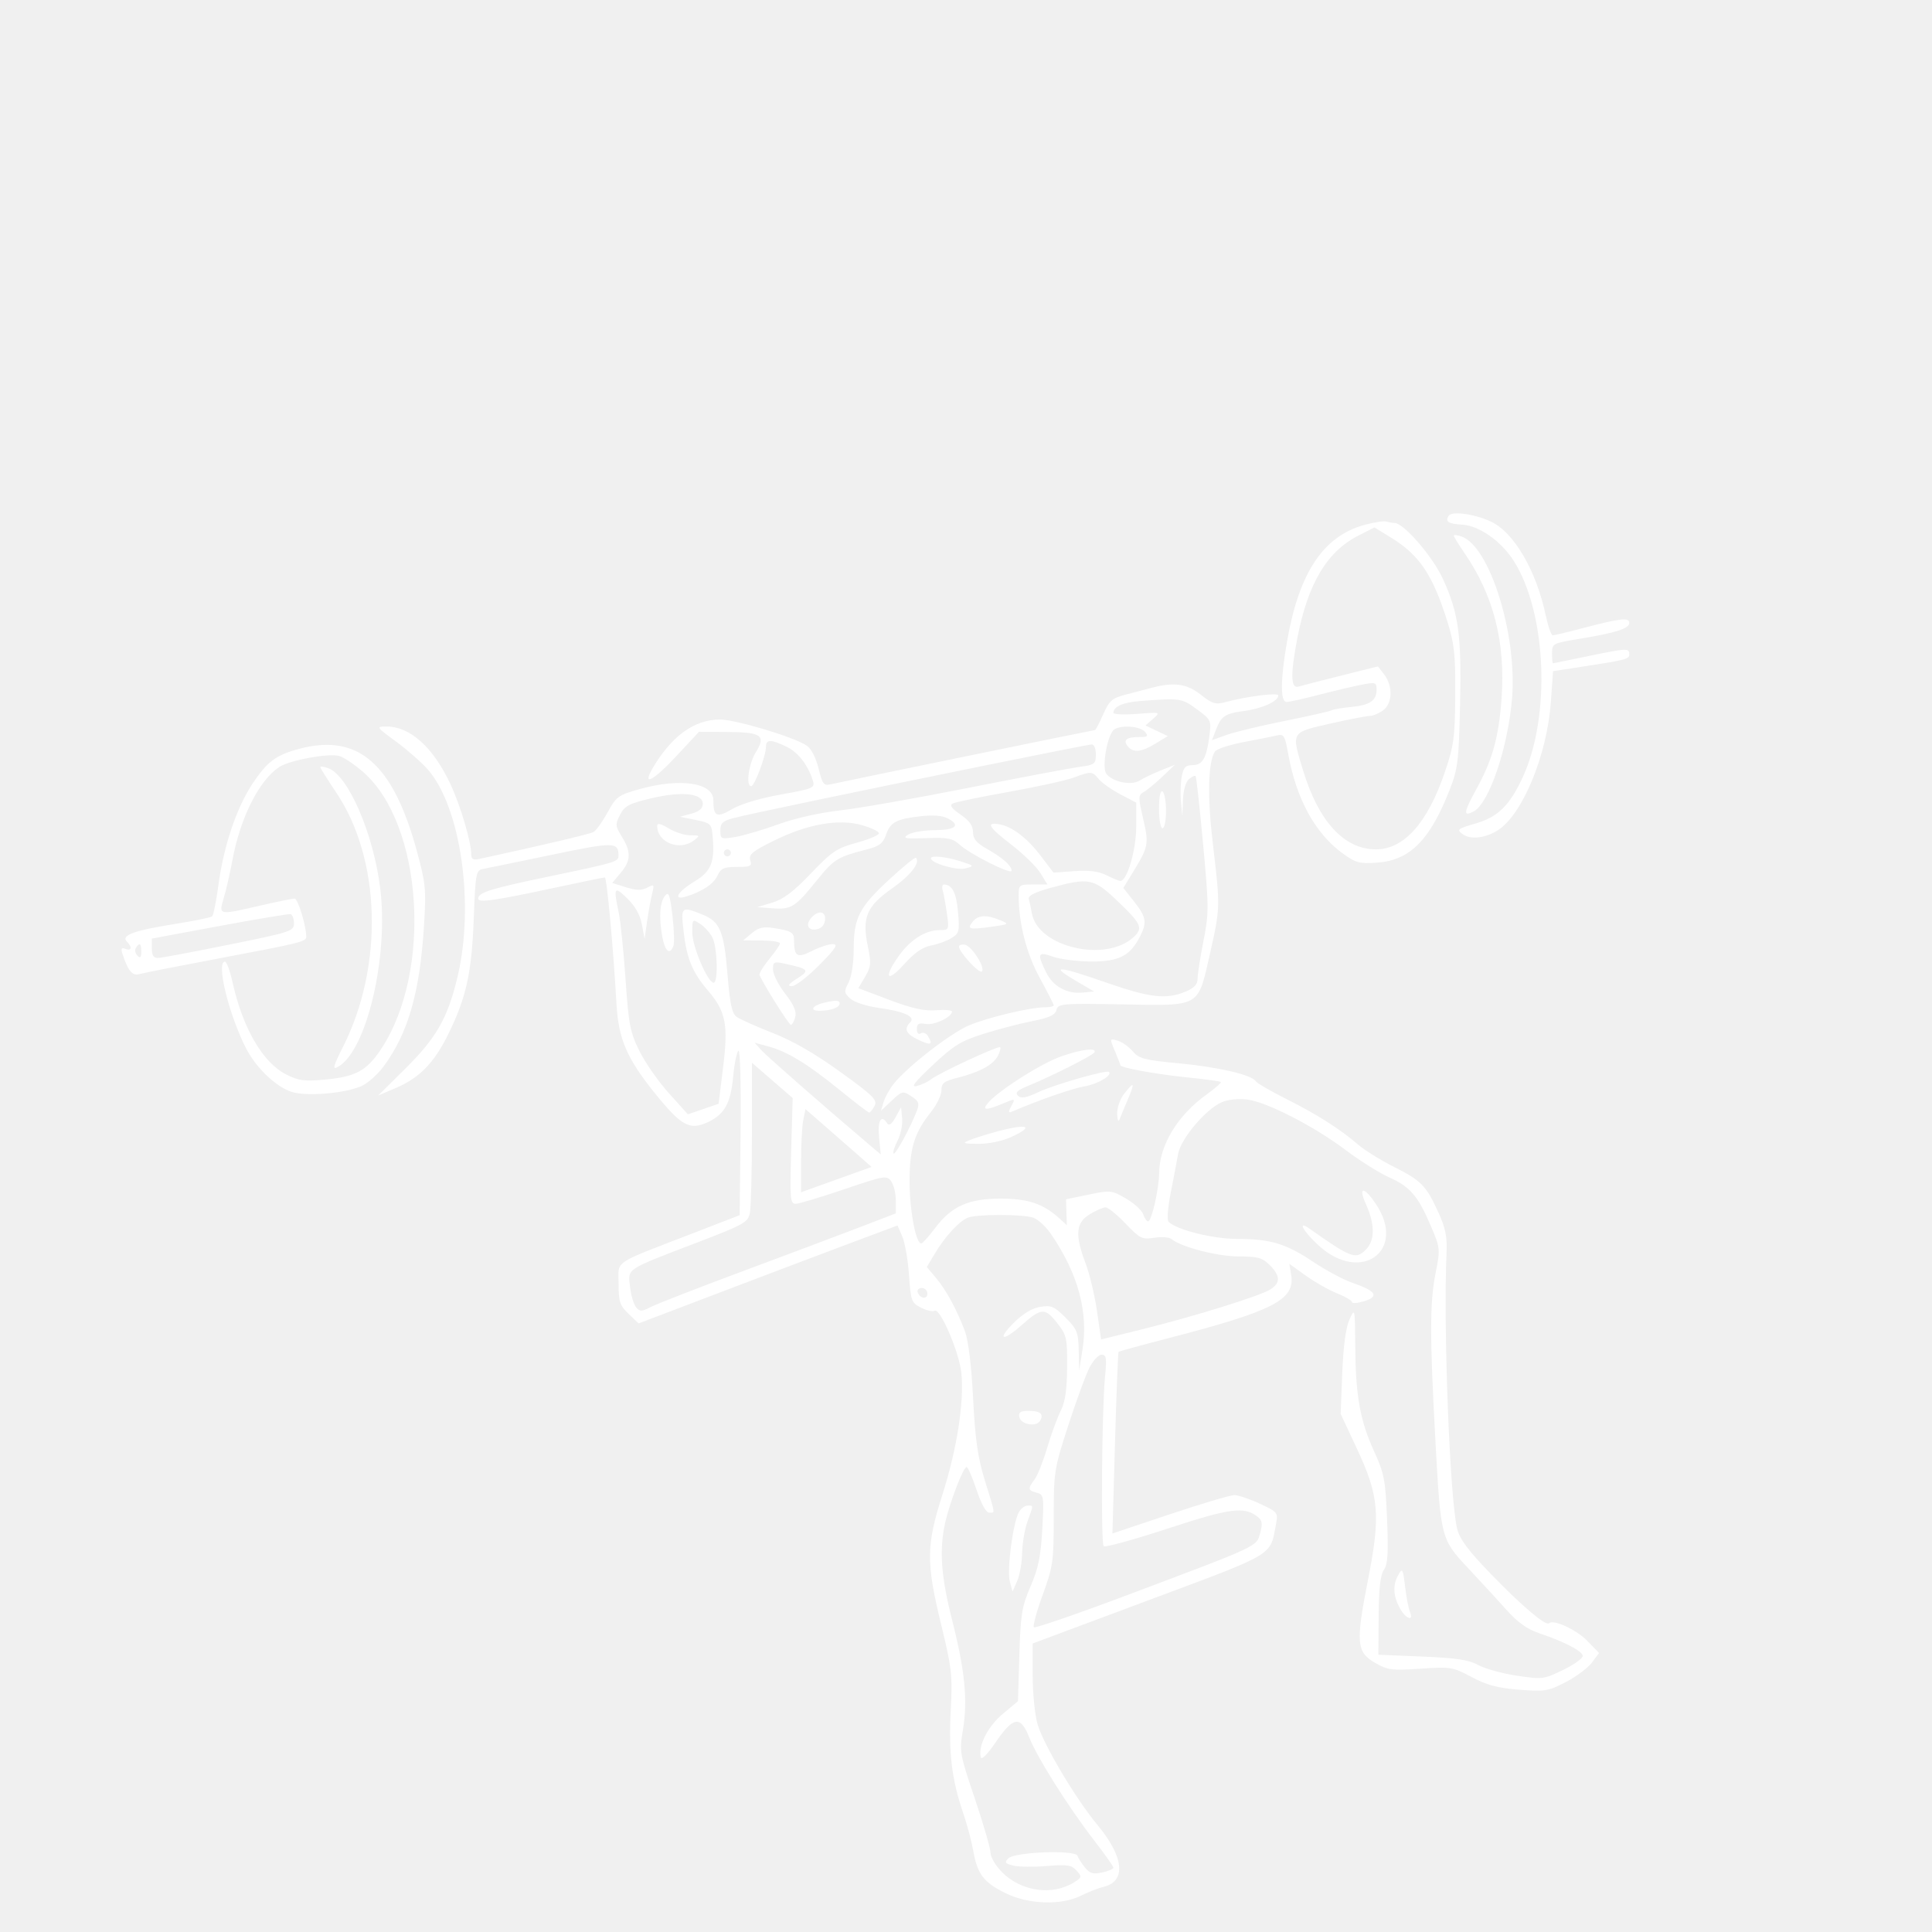
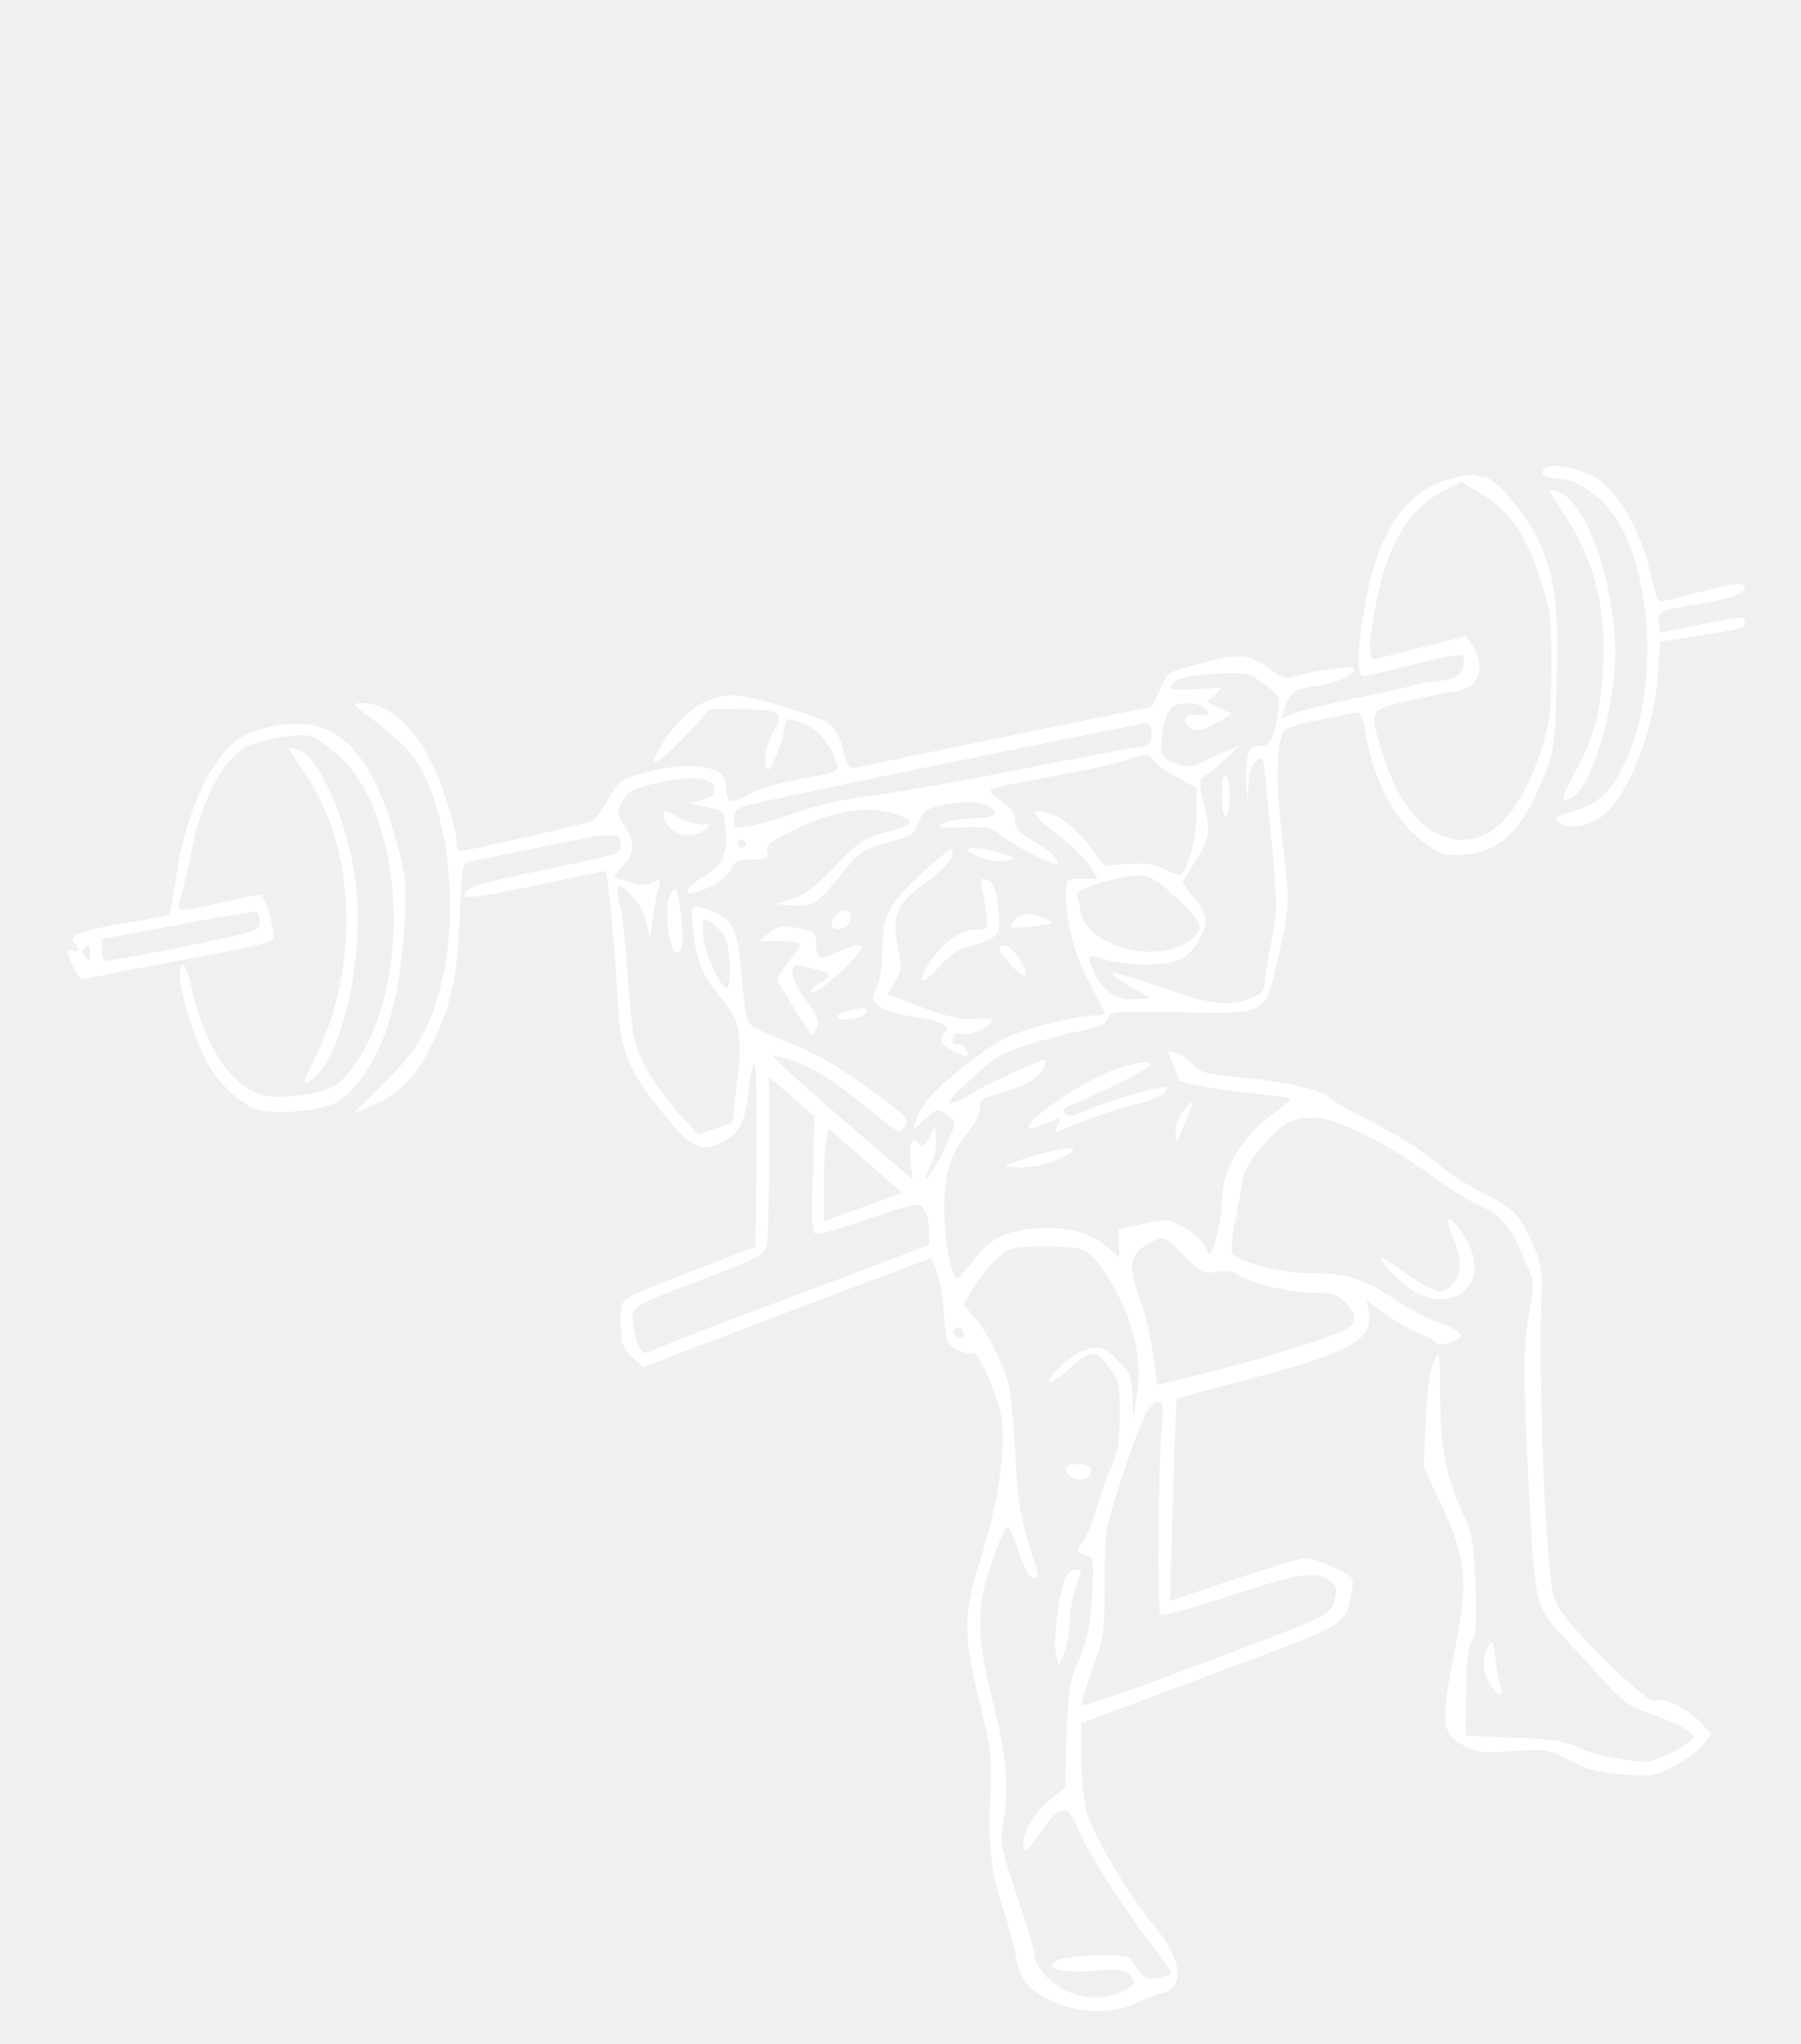
- <svg xmlns="http://www.w3.org/2000/svg" width="512" height="512" viewBox="0 0 512 512">
+ <svg xmlns="http://www.w3.org/2000/svg" width="429" height="487" viewBox="16 25 429 487">
  <g data-align="1" transform="translate(256 492) scale(0.93) translate(-256 -492)">
    <path fill="#fff" fill-rule="evenodd" d="M393.525 109.959c-1.032 1.67-.096 2.273 3.904 2.516 4.825.293 11.099 4.711 14.66 10.325 9.346 14.728 10.593 44.16 2.608 61.528-3.743 8.143-7.081 11.437-13.472 13.295-5.226 1.519-5.472 1.725-3.663 3.065 2.2 1.63 6.577 1.106 10.116-1.213 6.976-4.571 13.917-21.468 14.982-36.472l.623-8.774 7.609-1.172C444.308 150.99 445 150.81 445 149.389c0-1.783-.631-1.751-12 .611-5.225 1.086-9.613 1.98-9.75 1.987s-.25-1.271-.25-2.84c0-2.767.221-2.89 7.25-4.04 10.783-1.765 14.75-3.008 14.75-4.621 0-1.66-2.381-1.382-13.761 1.607-3.994 1.049-7.616 1.907-8.05 1.907s-1.337-2.588-2.007-5.75c-2.679-12.651-9.006-23.515-15.485-26.59-4.718-2.239-11.273-3.155-12.172-1.701m-23.961 2.575c-11.755 3.223-18.657 13.59-22.067 33.142-1.903 10.917-1.962 17.324-.157 17.324.737 0 4.9-.923 9.25-2.05 4.351-1.128 9.823-2.42 12.16-2.871 3.983-.769 4.25-.68 4.25 1.428 0 3.122-1.937 4.422-7.344 4.929-2.551.239-5.004.661-5.452.938-.447.276-6.414 1.626-13.259 2.999s-14.336 3.173-16.647 4l-4.202 1.504 1.01-2.656c1.609-4.231 2.613-4.926 8.161-5.654 5.104-.67 9.733-2.781 9.733-4.439 0-.86-9.008.271-14.904 1.872-3 .814-3.849.572-7.144-2.038-3.99-3.16-7.664-3.692-13.952-2.02-1.925.511-5.397 1.422-7.716 2.023-3.641.945-4.486 1.704-6.194 5.564-1.088 2.459-2.132 4.471-2.321 4.471-.429 0-72.48 14.791-75.421 15.483-1.879.442-2.303-.129-3.353-4.504-.718-2.992-2.067-5.62-3.349-6.522-3.376-2.378-20.24-7.457-24.757-7.457-7.306 0-13.831 4.727-19.196 13.908-3.116 5.334.207 3.582 6.937-3.658l6.275-6.75 8.046.048c9.797.059 11.118.987 8.176 5.747-2.069 3.348-2.937 9.705-1.325 9.705.95 0 4.21-8.728 4.203-11.25-.006-2.162 1.488-2.15 5.946.048 3.304 1.629 6.139 5.345 7.453 9.769.57 1.916-.097 2.193-9.132 3.794-5.914 1.048-11.383 2.686-13.909 4.166-4.413 2.587-5.363 2.134-5.363-2.552 0-4.978-9.421-6.39-21-3.146-6.09 1.705-6.667 2.125-9.143 6.646-1.453 2.654-3.253 5.163-4 5.576-1.088.603-14.594 3.79-32.607 7.694-1.717.373-2.25.037-2.25-1.418 0-3.49-3.041-13.75-5.891-19.874C104.244 175.998 97.62 170 90.94 170c-3.13 0-3.104.041 2.7 4.322 3.223 2.377 7.276 5.94 9.007 7.918 9.414 10.756 13.376 38.507 8.446 59.152-2.803 11.739-5.986 17.295-15.06 26.285L88.5 275.14l5-2.132c6.814-2.906 10.995-7.214 15.049-15.508 5.061-10.356 6.593-17.345 7.182-32.763.498-13.033.639-13.784 2.648-14.157 1.166-.217 9.959-2.028 19.538-4.025 17.733-3.697 19.019-3.688 19.068.136.023 1.839-.584 2.027-19.103 5.888-17.554 3.661-20.882 4.692-20.882 6.468 0 1.233 4.762.551 21.991-3.15 7.42-1.593 13.759-2.897 14.087-2.897.57 0 2.428 20.141 3.321 36 .566 10.053 2.946 15.573 11.034 25.598 7.492 9.285 9.897 10.569 15.124 8.076 4.691-2.237 6.396-5.369 7.115-13.068.343-3.669 1.015-6.913 1.494-7.209.488-.301.753 9.884.602 23.155l-.268 23.692-13.5 5.224c-23.135 8.952-21 7.499-21 14.294 0 5.142.351 6.2 2.85 8.595l2.851 2.731 24.899-9.473c13.695-5.209 30.3-11.49 36.9-13.956l12-4.485 1.359 3.163c.747 1.74 1.6 6.673 1.896 10.963.507 7.352.703 7.886 3.421 9.291 1.585.82 3.328 1.215 3.873.879 1.536-.95 7.019 11.788 7.627 17.72.843 8.221-1.227 21.581-5.348 34.523-4.687 14.72-4.736 19.404-.386 37.287 3.022 12.425 3.237 14.376 2.705 24.5-.626 11.926.31 19.646 3.517 29 1.131 3.3 2.437 8.187 2.903 10.86 1.153 6.614 2.921 8.957 9.077 12.024 6.574 3.276 15.961 3.605 21.646.758 2.04-1.022 4.935-2.152 6.431-2.512 6.499-1.561 5.802-8.558-1.757-17.63-6.113-7.336-15.263-22.683-17.036-28.573-.79-2.624-1.428-8.855-1.428-13.94v-9.195l33.148-12.377c36.371-13.581 34.456-12.432 36.202-21.718.6-3.191.444-3.385-4.614-5.74-2.88-1.341-6.151-2.442-7.27-2.447-1.119-.006-9.393 2.453-18.388 5.464l-16.354 5.474.731-25.724c.402-14.148.863-25.861 1.026-26.029s6.309-1.86 13.657-3.76c30.395-7.857 36.671-11.061 35.524-18.132l-.519-3.197 4.678 3.358c2.574 1.846 6.592 4.121 8.929 5.055s4.25 2.057 4.25 2.496 1.569.316 3.487-.272c4.356-1.337 3.354-2.928-3.268-5.184-2.562-.873-7.596-3.556-11.188-5.962-7.864-5.268-12.218-6.584-21.806-6.591-6.863-.006-17.208-2.589-19.484-4.865-.502-.502-.249-4.033.59-8.259.807-4.06 1.752-9.037 2.1-11.059.751-4.37 8.011-12.935 12.562-14.82 1.766-.732 4.816-1.024 7.264-.695 5.626.754 18.991 7.635 27.97 14.4 4 3.014 9.556 6.502 12.345 7.752 6.009 2.692 8.259 5.319 11.906 13.901 2.695 6.341 2.706 6.459 1.268 13.767-1.607 8.166-1.592 18.128.07 48.372 1.473 26.786 1.56 27.118 9.307 35.366 3.507 3.734 8.402 9.057 10.877 11.828 3.226 3.613 5.915 5.52 9.5 6.737 6.916 2.347 11.793 4.844 12.25 6.271.212.663-2.223 2.476-5.433 4.045-5.658 2.765-6.022 2.812-13.317 1.727-4.125-.613-9.075-1.977-11-3.03-2.724-1.491-6.27-2.029-16-2.43l-12.5-.514.084-11.093c.059-7.84.498-11.685 1.5-13.111 1.11-1.581 1.305-4.693.904-14.406-.463-11.231-.811-13.045-3.712-19.39-3.987-8.718-5.253-15.793-5.358-29.934-.08-10.917-.102-11.019-1.658-7.566-1.025 2.275-1.739 7.588-2.039 15.178l-.462 11.679 4.672 9.996c6.291 13.457 6.746 18.893 3.123 37.297-3.514 17.854-3.289 20.585 1.946 23.615 3.648 2.112 4.793 2.262 13 1.708 8.637-.583 9.225-.487 14.573 2.375 4.277 2.29 7.418 3.13 13.5 3.61 7.361.582 8.313.428 13.328-2.165 2.97-1.536 6.321-4.031 7.445-5.544l2.045-2.75-3.401-3.509c-3.055-3.152-9.644-6.17-10.846-4.968-.888.889-7.673-4.848-16.441-13.902-6.68-6.898-9.03-10.051-9.765-13.102-2.086-8.667-3.956-57.462-3.007-78.46.212-4.69-.289-7.159-2.378-11.723-3.471-7.581-4.79-8.919-12.755-12.934-3.686-1.858-8.186-4.655-10-6.217-5.256-4.524-11.683-8.614-20.472-13.026-4.496-2.257-8.453-4.555-8.793-5.105-1.119-1.81-10.692-4.031-21.953-5.093-9.726-.917-11.315-1.332-13.076-3.416-1.102-1.304-3.038-2.673-4.302-3.04-2.288-.666-2.291-.654-.75 3.036.851 2.037 1.548 3.829 1.548 3.982 0 .696 10.362 2.585 18.868 3.44 5.153.518 9.539 1.112 9.749 1.321.209.209-1.608 1.808-4.038 3.553-8.308 5.966-13.441 14.437-13.535 22.338-.056 4.655-2.144 13.826-3.148 13.826-.419 0-1.046-.899-1.395-1.997s-2.539-3.113-4.868-4.478c-4.103-2.404-4.433-2.44-10.683-1.146l-6.45 1.335.119 3.694.118 3.694-2.118-1.934c-4.552-4.155-8.885-5.628-16.619-5.648-9.193-.024-14.059 2.126-18.693 8.259-1.777 2.353-3.567 4.378-3.976 4.5-1.521.453-3.383-9.059-3.411-17.43-.032-9.596 1.328-14.048 6.125-20.04 1.625-2.031 2.955-4.79 2.955-6.132 0-2.069.707-2.618 4.651-3.611 6.206-1.562 10.051-3.641 11.4-6.162.611-1.141.914-2.272.674-2.513-.512-.511-17.521 7.392-19.725 9.165-.825.664-2.625 1.504-4 1.867-1.867.492-.731-1.005 4.488-5.914 5.989-5.632 8.064-6.912 14.5-8.943 4.132-1.304 10.385-2.935 13.897-3.625 4.827-.948 6.506-1.722 6.886-3.172.475-1.818 1.458-1.901 18.827-1.593 22.466.397 21.425 1.008 24.963-14.645 2.905-12.855 2.914-13.178.789-31.031-1.6-13.45-1.394-23.192.557-26.349.452-.733 4.146-1.955 8.208-2.718s8.35-1.618 9.529-1.902c1.926-.463 2.249.071 3.163 5.226 2.264 12.763 7.657 22.654 15.447 28.33 3.802 2.77 4.837 3.052 9.898 2.697 9.306-.654 15.033-6.389 20.631-20.661 2.367-6.034 2.634-8.182 3-24.144.46-20.011-.4-26.318-4.928-36.143-2.937-6.372-11.143-15.836-13.73-15.836-.529 0-1.561-.184-2.293-.41s-3.553.2-6.268.944m-1.757 3.061c-8.973 4.561-14.402 13.687-17.395 29.243-1.997 10.377-1.897 14.441.338 13.776.962-.286 6.45-1.696 12.195-3.134l10.445-2.614 1.783 2.317c2.55 3.315 2.357 8.333-.396 10.26-1.222.856-2.909 1.549-3.75 1.538-.84-.01-5.914.977-11.277 2.194-11.267 2.557-11.088 2.242-7.652 13.47C356.537 197.151 363.806 205 372.802 205c8.016 0 14.758-7.568 19.672-22.081 2.55-7.529 2.86-9.845 2.938-21.919.075-11.54-.253-14.587-2.263-20.988-4.159-13.245-7.925-18.857-15.985-23.816l-4.767-2.933zm27.193.007c0 .296 1.378 2.54 3.062 4.988 8.294 12.054 11.695 25.403 10.551 41.41-.783 10.961-2.57 17.436-7.071 25.624-3.803 6.92-3.966 8.209-.824 6.527 4.363-2.335 9.74-18.239 10.884-32.197 1.489-18.152-6.319-43.225-14.352-46.088-1.238-.441-2.25-.56-2.25-.264m-89.475 47.142c-4.796.37-7.525 1.582-7.525 3.341 0 .462 3.038.6 6.75.306 6.731-.531 6.744-.527 4.571 1.391l-2.178 1.923 3.178 1.507 3.179 1.508-3.5 2.136c-4.042 2.468-6.296 2.697-7.869.802-1.48-1.784-.441-2.658 3.158-2.658 2.514 0 2.77-.224 1.711-1.5-1.311-1.58-6.653-2.008-8.715-.697-1.989 1.264-3.706 10.984-2.25 12.739 1.922 2.316 7.141 3.332 9.465 1.842 1.1-.705 3.8-1.998 6-2.875l4-1.593-3.573 3.393c-1.965 1.867-4.341 3.824-5.28 4.349-1.586.887-1.598 1.427-.176 7.562 1.676 7.223 1.526 8.042-2.741 15.029l-2.9 4.749 3.085 3.895c3.473 4.385 3.725 5.968 1.605 10.068-2.802 5.419-6.031 7.044-13.905 6.995-3.913-.024-8.802-.646-10.865-1.382-4.303-1.536-4.566-.939-1.948 4.414 1.995 4.081 5.917 6.263 10.464 5.824l3.234-.312-5.5-3.228c-7.333-4.304-4.752-4.099 9.06.717 12.314 4.295 17.037 4.833 22.472 2.562 2.533-1.058 3.468-2.069 3.467-3.75 0-1.266.75-6.084 1.668-10.708 1.568-7.896 1.562-9.565-.095-27.5-.969-10.501-1.934-19.27-2.143-19.486-.209-.215-1.067.177-1.905.873-.905.751-1.592 3.143-1.692 5.892l-.168 4.628-.405-3.956c-.222-2.176-.126-5.438.214-7.25.496-2.647 1.093-3.294 3.037-3.294 2.885 0 4.004-1.9 4.823-8.184.599-4.596.532-4.743-3.558-7.75-4.298-3.161-4.674-3.215-16.25-2.322M65.849 176.388c-6.488 1.747-9.014 3.646-13.164 9.899-4.532 6.828-8.209 17.73-9.685 28.713-.628 4.675-1.448 8.768-1.821 9.095-.374.327-5.302 1.33-10.953 2.228-11.372 1.807-15.105 3.198-13.333 4.97 1.589 1.589 1.364 2.743-.404 2.064-1.12-.429-1.356-.097-.91 1.282 1.618 5.002 2.842 6.484 4.874 5.904 1.126-.322 11.592-2.383 23.258-4.58C66.17 231.732 68 231.278 68 229.942c0-3.154-2.376-10.937-3.333-10.916-.642.014-4.992.902-9.667 1.974-12.214 2.8-11.976 2.851-10.475-2.25.688-2.338 1.783-7.13 2.433-10.65 2.245-12.152 7.607-22.804 13.386-26.59 2.935-1.923 13.825-3.935 16.993-3.14 1.281.321 4.42 2.424 6.974 4.673 16.878 14.856 19.605 56.631 5.135 78.676-4.18 6.369-7.262 8.064-16.165 8.891-5.834.543-7.499.319-11.024-1.479-6.689-3.412-12.36-13.193-15.295-26.381-.704-3.162-1.659-5.75-2.121-5.75-2.6 0 1.042 14.97 6.013 24.713 2.78 5.45 8.472 10.91 12.897 12.37 4.136 1.365 14.85.528 19.818-1.547 1.819-.76 4.741-3.329 6.494-5.709 7.027-9.542 10.311-21.051 11.506-40.327.624-10.064.452-11.847-2.028-20.947-6.847-25.123-16.779-33.721-33.692-29.165M264 180.575c-38.887 7.889-69.979 14.386-74.25 15.513-3.094.816-3.75 1.435-3.75 3.538 0 2.444.177 2.52 4.25 1.845 2.338-.387 7.848-2.011 12.245-3.607 4.711-1.711 11.899-3.333 17.5-3.95 5.228-.577 21.655-3.458 36.505-6.405s29.137-5.643 31.75-5.994c4.444-.597 4.75-.827 4.75-3.576 0-1.737-.511-2.899-1.25-2.84-.687.054-13.175 2.518-27.75 5.476m-192 .989c0 .274 2.036 3.522 4.524 7.217 12.775 18.971 13.596 49.419 1.954 72.488-2.791 5.529-3.068 6.582-1.517 5.752 8.18-4.378 14.584-31.368 12.106-51.021-1.968-15.61-9.129-32.107-14.817-34.134-1.237-.441-2.25-.577-2.25-.302m214.51 3.037c-2.195.804-10.52 2.625-18.5 4.049-7.981 1.423-15.102 2.906-15.825 3.295-.928.499-.267 1.422 2.243 3.131 2.518 1.715 3.56 3.174 3.565 4.99.005 1.947.968 3.106 3.99 4.804 4.421 2.485 7.017 4.785 7.017 6.216 0 1.239-11.84-4.697-14.81-7.425-1.976-1.816-3.35-2.085-9.5-1.865-6.085.218-6.883.066-5.19-.99 1.1-.687 4.475-1.262 7.5-1.277 6.05-.032 7.576-1.331 3.888-3.31-1.596-.857-4.212-1.072-7.888-.649-6.945.799-8.538 1.667-9.823 5.351-.82 2.353-1.922 3.192-5.355 4.075-8.505 2.188-9.387 2.735-14.418 8.954-6.139 7.586-7.221 8.256-12.667 7.839l-4.237-.325 4.291-1.282c3.16-.943 6.061-3.135 11-8.309 5.974-6.257 7.4-7.216 13.014-8.749 3.468-.947 6.34-2.15 6.382-2.673s-2.121-1.579-4.805-2.346c-6.634-1.895-15.506-.336-25.118 4.414-6.118 3.024-7.248 3.956-6.74 5.557.54 1.7.098 1.924-3.796 1.924-3.707 0-4.584.389-5.524 2.452-1.086 2.382-4.358 4.571-8.954 5.989-3.874 1.195-2.528-1.322 2.25-4.208 4.881-2.949 5.923-5.443 5.323-12.751-.311-3.782-.492-3.964-4.823-4.853l-4.5-.923 3.25-.881c2.237-.607 3.25-1.483 3.25-2.808 0-3.002-5.927-3.636-14.69-1.57-6.32 1.49-7.567 2.149-8.882 4.692-1.418 2.743-1.38 3.203.521 6.278 2.674 4.327 2.588 6.791-.357 10.291l-2.408 2.862 3.944 1.231c2.955.923 4.47.949 6.045.106 1.962-1.05 2.054-.935 1.385 1.734-.395 1.573-1.038 5.109-1.431 7.859l-.713 5-.772-4.117c-.512-2.725-1.935-5.243-4.207-7.446-3.696-3.582-3.929-3.188-2.398 4.063.522 2.475 1.398 11.025 1.946 19 .891 12.973 1.309 15.132 3.973 20.5 1.637 3.3 5.412 8.7 8.388 12l5.411 6 4.373-1.5 4.372-1.5 1.276-10.296c1.523-12.284.795-16.009-4.287-21.946-4.477-5.23-6.086-9.153-6.977-17.008-.79-6.969-.652-7.09 5.332-4.696 5.096 2.039 6.189 4.676 7.226 17.431.652 8.016 1.253 10.778 2.549 11.726.933.682 5.563 2.756 10.289 4.607 5.75 2.254 12.141 5.935 19.321 11.13 9.392 6.795 10.603 7.998 9.715 9.657-.558 1.042-1.243 1.895-1.523 1.895-.281 0-4.055-2.885-8.387-6.412-9.123-7.426-14.964-10.991-20.393-12.45l-3.86-1.037 1.86 2.088c1.504 1.69 18.24 16.338 31.446 27.523l2.612 2.213-.477-4.963c-.458-4.766.663-6.575 2.366-3.819.449.725 1.292.087 2.309-1.75l1.603-2.893.309 3.186c.169 1.753-.426 4.607-1.324 6.343s-1.405 3.385-1.126 3.663c.5.501 4.869-7.532 6.663-12.249.775-2.04.518-2.698-1.594-4.082-2.428-1.591-2.626-1.547-5.591 1.245l-3.075 2.894.756-2.5c.416-1.375 1.707-3.703 2.869-5.172 3.784-4.786 16.055-14.341 21.332-16.612 5.328-2.292 17.575-5.216 21.846-5.216 1.339 0 2.435-.246 2.435-.547s-1.775-3.789-3.945-7.75c-3.82-6.976-6.029-15.543-6.047-23.453-.008-3.139.132-3.25 4.09-3.25h4.098l-1.993-3.25c-1.096-1.787-4.853-5.453-8.348-8.145-6.418-4.944-7.282-6.387-3.452-5.764 3.641.593 7.971 3.858 11.814 8.907l3.718 4.884 5.95-.43c4.194-.303 6.906.046 9.186 1.184 1.78.888 3.549 1.614 3.931 1.614 1.911 0 4.498-8.841 4.498-15.372v-6.946l-4.5-2.357c-2.475-1.296-5.247-3.249-6.16-4.341-1.928-2.304-2.062-2.311-7.33-.383m24.49 8.84c0 3.057.45 5.559 1 5.559s1-2.223 1-4.941-.45-5.219-1-5.559c-.621-.384-1 1.49-1 4.941m-143 4.851c0 4.74 6.342 7.276 10.441 4.176 1.849-1.398 1.801-1.468-1-1.472-1.617-.002-4.404-.895-6.191-1.985-2.238-1.365-3.25-1.588-3.25-.719M187 206c0 .55.45 1 1 1s1-.45 1-1-.45-1-1-1-1 .45-1 1m46.998 7.708c-8.49 7.861-9.998 10.848-9.998 19.81 0 3.82-.614 7.768-1.463 9.41-1.341 2.593-1.298 2.978.514 4.618 1.108 1.003 4.631 2.152 8.016 2.615 7.294.997 10.644 2.528 9.04 4.132-1.896 1.896-1.236 3.275 2.393 5.006 3.522 1.679 4.208 1.368 2.596-1.177-.48-.758-1.373-1.069-1.984-.691-.669.413-1.112-.079-1.112-1.233 0-1.509.535-1.818 2.498-1.443 2.377.454 7.502-1.961 7.502-3.535 0-.404-2.041-.572-4.536-.374-3.349.267-6.842-.509-13.337-2.963l-8.799-3.325 1.914-3.244c1.703-2.886 1.787-3.856.763-8.791-1.683-8.108-.326-11.307 6.973-16.427 5.208-3.653 8.091-7.361 6.758-8.693-.245-.245-3.727 2.592-7.738 6.305M246 207.551c0 1.377 7.465 3.544 9.892 2.872 2.529-.7 2.487-.76-1.392-1.996-4.248-1.352-8.5-1.791-8.5-.876m34 8.451c-4.449 1.229-6.374 2.222-6.101 3.147.22.743.602 2.543.849 4.001 1.646 9.702 21.067 14.261 29.055 6.819 2.775-2.585 2.198-3.786-5.157-10.743-6.302-5.96-7.805-6.219-18.646-3.224m-30.624.748c.28.963.812 3.887 1.181 6.5.655 4.645.611 4.75-1.993 4.75-4.048 0-8.28 2.625-11.584 7.186-4.565 6.302-3.612 8.119 1.354 2.581 2.952-3.291 5.298-4.927 7.705-5.372 1.904-.351 4.532-1.307 5.84-2.125 2.194-1.37 2.337-1.954 1.832-7.518-.496-5.468-1.654-7.692-4.028-7.737-.45-.008-.588.772-.307 1.735m-79.096 1.405c-1.52 1.841-1.831 6.061-.854 11.595.756 4.285 2.158 5.499 3.203 2.775.311-.812.185-4.71-.281-8.662-.692-5.865-1.072-6.915-2.068-5.708m-127.03 8.69L24 230.423v2.789c0 2.007.49 2.775 1.75 2.74.962-.026 10.075-1.734 20.25-3.796 17.744-3.594 18.5-3.844 18.5-6.118 0-1.304-.45-2.462-1-2.572s-9.662 1.41-20.25 3.379M212.2 224.2c-1.996 1.996-1.423 3.971 1.05 3.62 1.446-.206 2.364-1.124 2.57-2.57.351-2.473-1.624-3.046-3.62-1.05m45.78 1.324c-1.82 2.193-1.13 2.408 5.024 1.563 5.352-.735 5.422-.785 2.681-1.921-3.807-1.577-6.191-1.466-7.705.358M178 228.682c0 3.983 4.395 14.318 6.089 14.318 1.353 0 1.075-10.126-.354-12.892-.679-1.316-2.247-3.058-3.485-3.872-2.203-1.449-2.25-1.397-2.25 2.446m16.974.193-2.474 2.058 5.25.034c2.887.018 5.25.38 5.25.805s-1.386 2.454-3.08 4.509-2.932 4.097-2.75 4.537c1.074 2.602 8.359 14.182 8.921 14.182.372 0 .937-.998 1.256-2.219.414-1.582-.413-3.493-2.883-6.664-1.905-2.445-3.464-5.532-3.464-6.861 0-2.203.285-2.353 3.25-1.706 7.041 1.537 7.335 1.881 3.629 4.253-2.474 1.584-2.879 2.168-1.512 2.18 1.026.009 4.533-2.683 7.792-5.983 4.789-4.849 5.526-6 3.844-6-1.146 0-3.822.887-5.947 1.971-4.137 2.111-5.056 1.567-5.056-2.994 0-2.309-.693-2.744-5.621-3.532-3.112-.498-4.445-.2-6.405 1.43m-175.528 4.212c-.369.598-.171 1.588.441 2.2.817.817 1.113.528 1.113-1.087q0-3.623-1.554-1.113M254 232.714c0 1.531 5.781 7.809 6.522 7.083 1.064-1.043-2.861-7.239-4.826-7.617-.933-.18-1.696.061-1.696.534m-38.5 15.999c-3.324.8-4.158 2.287-1.282 2.287 3.243 0 5.782-.925 5.782-2.107 0-.936-1.164-.982-4.5-.18m67.5 15.328c-5.617 2.011-17.245 9.362-20.501 12.96-2.168 2.396-1.017 2.531 3.933.463 3.663-1.531 3.673-1.528 2.506.651-.952 1.779-.915 2.079.196 1.605 7.925-3.385 17.167-6.603 20.636-7.186 3.714-.623 7.972-3.126 6.99-4.108-.661-.66-15.349 3.528-20.03 5.71-3.612 1.685-5.05 1.944-5.927 1.067-.876-.876-.204-1.546 2.77-2.759 6.615-2.697 18.438-8.652 19.007-9.574.911-1.474-3.801-.898-9.58 1.171m-88 21.735c0 10.986-.265 21.268-.589 22.849-.543 2.656-1.668 3.289-14.75 8.302-20.933 8.021-19.996 7.409-19.404 12.66.273 2.427 1.048 5.075 1.721 5.886 1.076 1.297 1.589 1.285 4.258-.095 1.668-.863 13.661-5.524 26.649-10.358s28.002-10.477 33.365-12.54l9.75-3.751v-3.673c0-2.021-.596-4.489-1.326-5.486-1.259-1.723-1.925-1.609-13.436 2.308-6.661 2.267-12.87 4.122-13.798 4.122-1.528 0-1.647-1.429-1.259-15.071l.428-15.07-5.805-5.028-5.804-5.029zm106.073-11.141c-1.158 1.472-2.038 4.009-1.994 5.75.043 1.713.338 2.44.655 1.615s1.39-3.413 2.386-5.75c2.093-4.916 1.847-5.295-1.047-1.615m-91.45 7.498c-.342 1.714-.623 7.046-.623 11.848v8.731l10.046-3.606 10.047-3.606-3.398-3c-1.869-1.65-6.109-5.359-9.423-8.242l-6.025-5.242zm54.877 3.36c-2.75.749-6.125 1.816-7.5 2.371-2.184.882-1.869 1.014 2.5 1.051 2.887.024 6.796-.774 9.25-1.888 7.063-3.206 4.839-4.009-4.25-1.534m105.492 20.678c2.572 5.669 2.557 10.28-.043 12.88-2.9 2.9-4.116 2.45-16.001-5.923-3.63-2.557-1.973.594 2.462 4.682 12.12 11.172 25.388 1.518 16.316-11.871-3.397-5.014-5.051-4.873-2.734.232m-78.742 2.818c-3.968 2.419-4.259 5.855-1.181 13.953 1.138 2.993 2.6 9.102 3.25 13.575l1.181 8.134 11.5-2.839c14.849-3.665 33.875-9.576 36.75-11.417 2.907-1.862 2.847-3.889-.205-6.94-2.093-2.094-3.393-2.455-8.843-2.455-6.041 0-16.416-2.687-19.156-4.962-.645-.535-2.849-.701-4.899-.368-3.451.56-4.056.261-8.17-4.033-2.444-2.55-5.013-4.635-5.71-4.633s-2.729.895-4.517 1.985m-34.75.97c-2.511 1.046-6.505 5.409-9.426 10.296l-2.243 3.755 2.632 3.129c2.922 3.472 5.941 9.048 8.266 15.264.941 2.518 1.828 9.879 2.299 19.097.602 11.776 1.326 16.811 3.369 23.426 3.063 9.914 2.953 9.074 1.185 9.074-.858 0-2.275-2.572-3.582-6.5-1.19-3.575-2.472-6.5-2.849-6.5-.92 0-4.893 10.388-6.119 16-1.684 7.708-1.143 15.185 1.996 27.561 3.672 14.48 4.501 22.874 3.097 31.339-1.034 6.228-.942 6.755 3.406 19.64 2.458 7.282 4.469 14.234 4.469 15.45s1.49 3.7 3.31 5.52c5.498 5.498 14.373 6.714 20.524 2.814 2.202-1.396 2.239-1.586.655-3.336-1.434-1.584-2.673-1.772-8.475-1.286-3.737.313-8.04.257-9.561-.124-2.366-.594-2.562-.894-1.359-2.074 1.864-1.828 19.087-2.46 19.667-.721.218.655 1.175 2.151 2.126 3.325 1.392 1.72 2.349 1.999 4.921 1.434 1.755-.385 3.192-1.003 3.192-1.371s-2.436-3.821-5.414-7.671c-7.335-9.485-16.304-23.696-18.526-29.355-2.498-6.357-4.527-6.101-9.543 1.207-2.61 3.803-4.131 5.289-4.342 4.242-.674-3.339 2.105-8.728 6.314-12.247l4.321-3.612.394-13.117c.351-11.659.707-13.841 3.198-19.618 2.21-5.124 2.917-8.577 3.337-16.308.511-9.395.444-9.831-1.603-10.367-2.506-.655-2.582-1.151-.58-3.8.821-1.086 2.433-5.136 3.581-9s2.882-8.6 3.854-10.525c1.278-2.533 1.781-5.969 1.821-12.44.051-8.451-.109-9.147-2.924-12.702-3.416-4.312-4.47-4.228-10.141.809-5.301 4.708-7.04 4.155-2.188-.696 2.648-2.649 5.251-4.228 7.594-4.608 3.135-.509 4.003-.14 7.206 3.062 3.292 3.292 3.653 4.19 3.762 9.358l.12 5.717.941-5.856c1.739-10.817-1.242-21.766-9.011-33.104-1.492-2.178-3.829-4.27-5.192-4.65-3.498-.974-16.086-.927-18.479.069m-14.271 21.229c.618 1.854 2.771 2.161 2.771.395 0-.871-.713-1.583-1.583-1.583-.871 0-1.406.534-1.188 1.188m48.913 21.562c-1.044 2.063-3.754 9.468-6.02 16.457-3.994 12.315-4.122 13.124-4.122 26.149 0 12.573-.203 13.998-3.142 22.067-1.729 4.744-2.863 8.906-2.52 9.248.342.343 12.727-3.936 27.522-9.508 36.968-13.923 35.877-13.411 36.967-17.359.71-2.575.571-3.577-.632-4.541-3.868-3.102-7.762-2.605-25.691 3.278-9.647 3.166-17.87 5.427-18.272 5.024-.838-.838-.531-38.904.39-48.315.519-5.312.371-6.25-.985-6.25-.878 0-2.451 1.688-3.495 3.75m-19.955 14c.402 2.108 4.763 2.949 5.884 1.135 1.199-1.94.149-2.885-3.203-2.885-2.332 0-2.939.397-2.681 1.75m-.156 27.192c-1.672 3.124-3.406 16.444-2.556 19.634l.778 2.924 1.329-3c.73-1.65 1.368-5.25 1.417-8s.737-6.8 1.53-9c1.763-4.894 1.762-4.5.006-4.5-.805 0-1.932.874-2.504 1.942m108.191 17.742c-1.633 2.92-1.54 5.8.304 9.366 1.631 3.153 4.2 4.193 2.967 1.2-.397-.962-1.02-4.225-1.385-7.25-.604-4.999-.775-5.301-1.886-3.316" />
  </g>
</svg>
